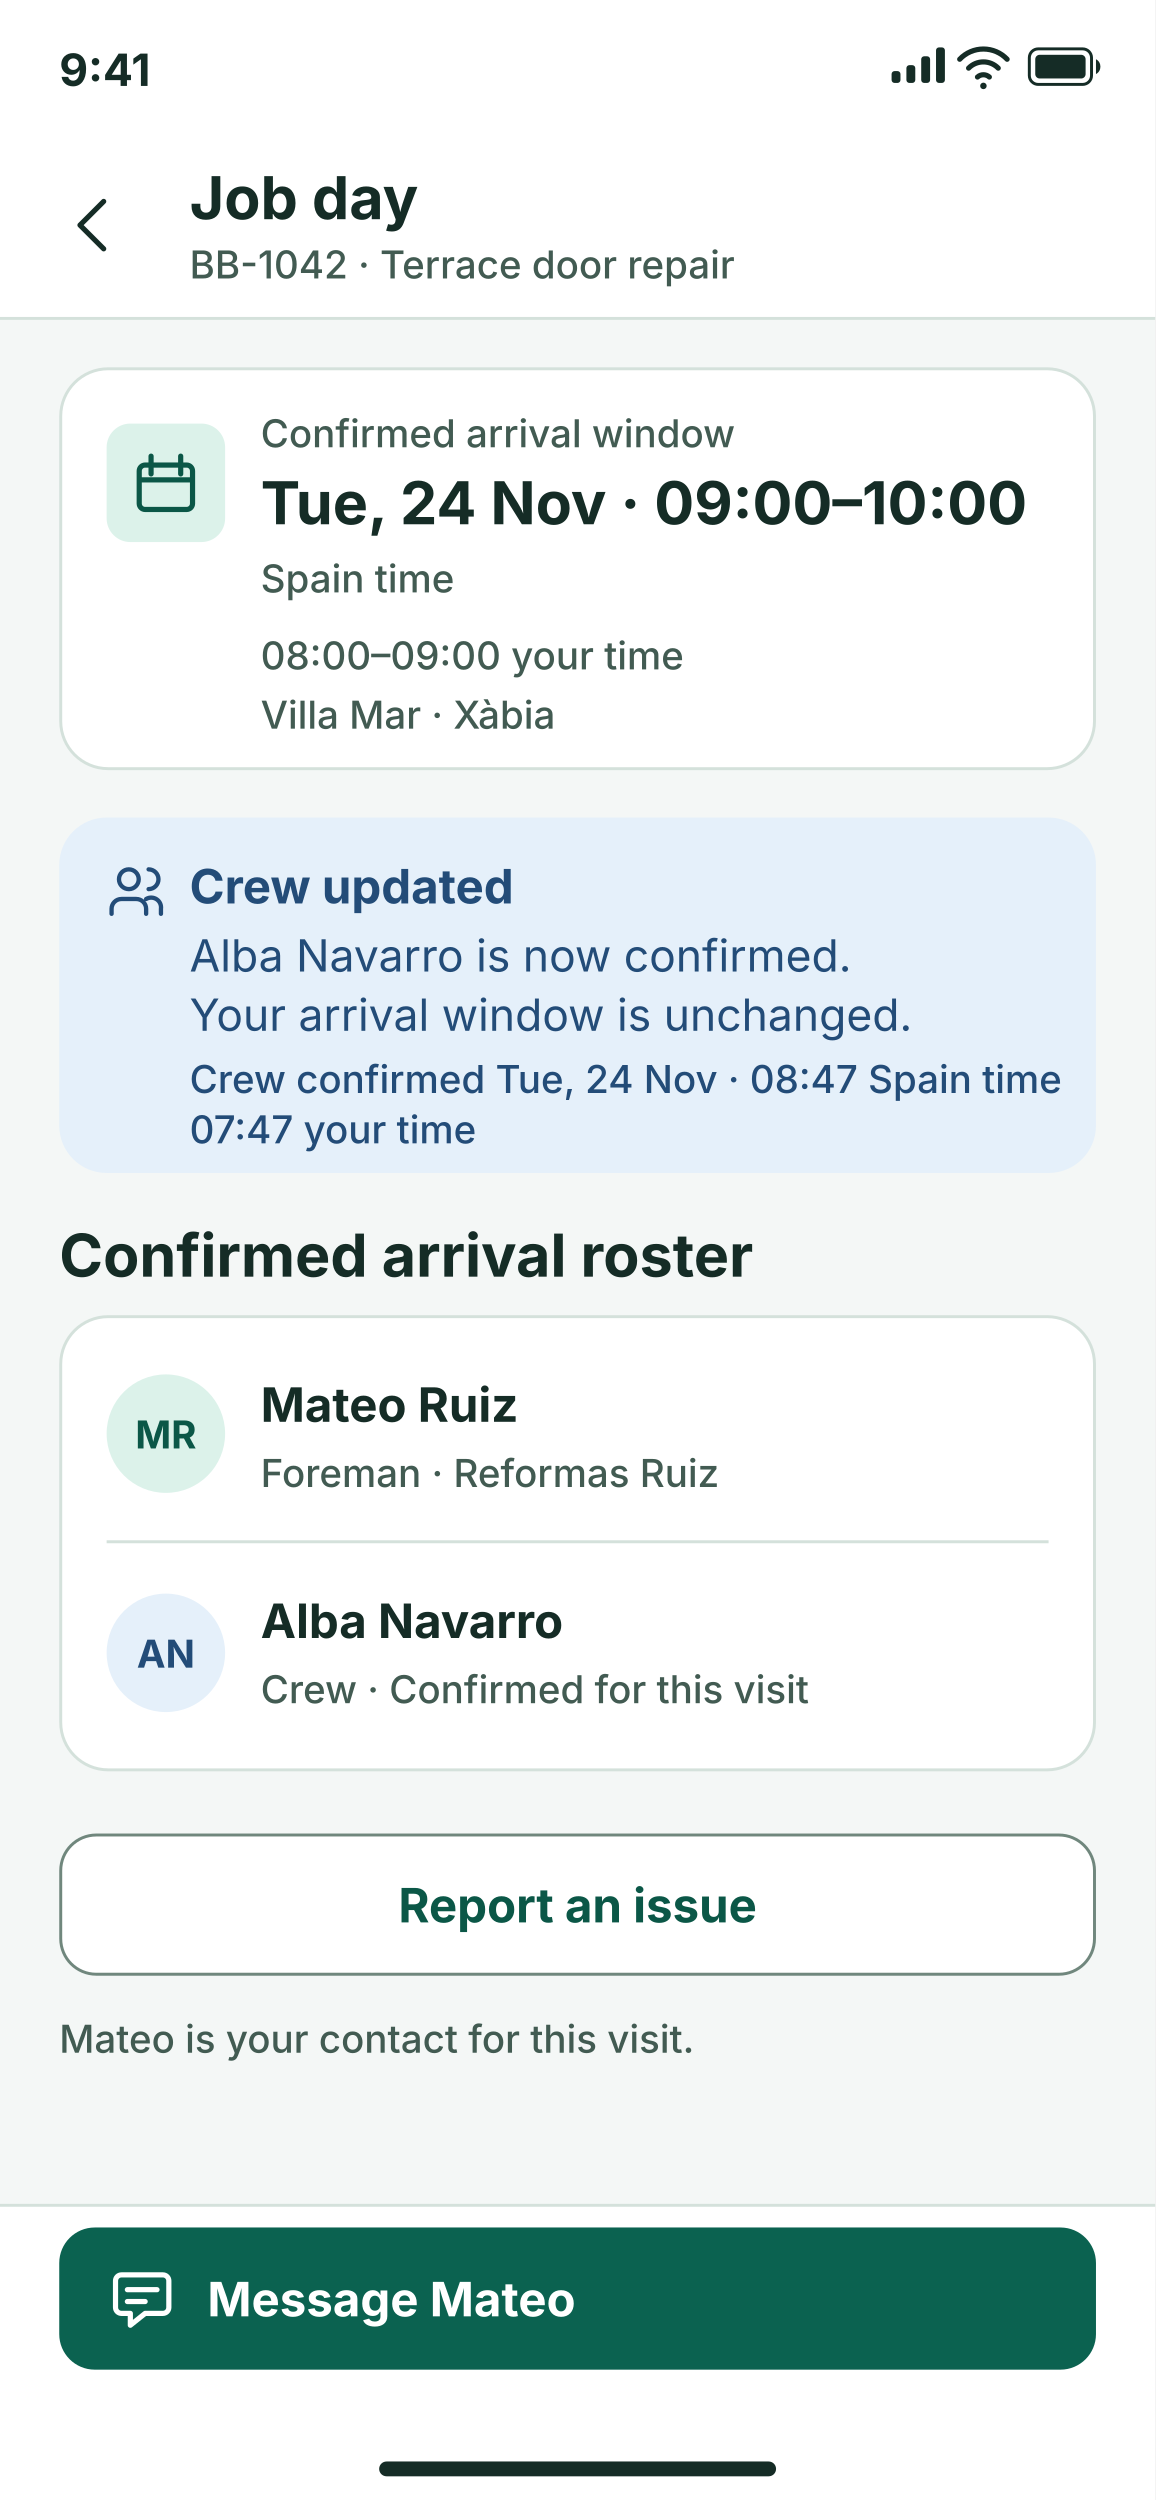
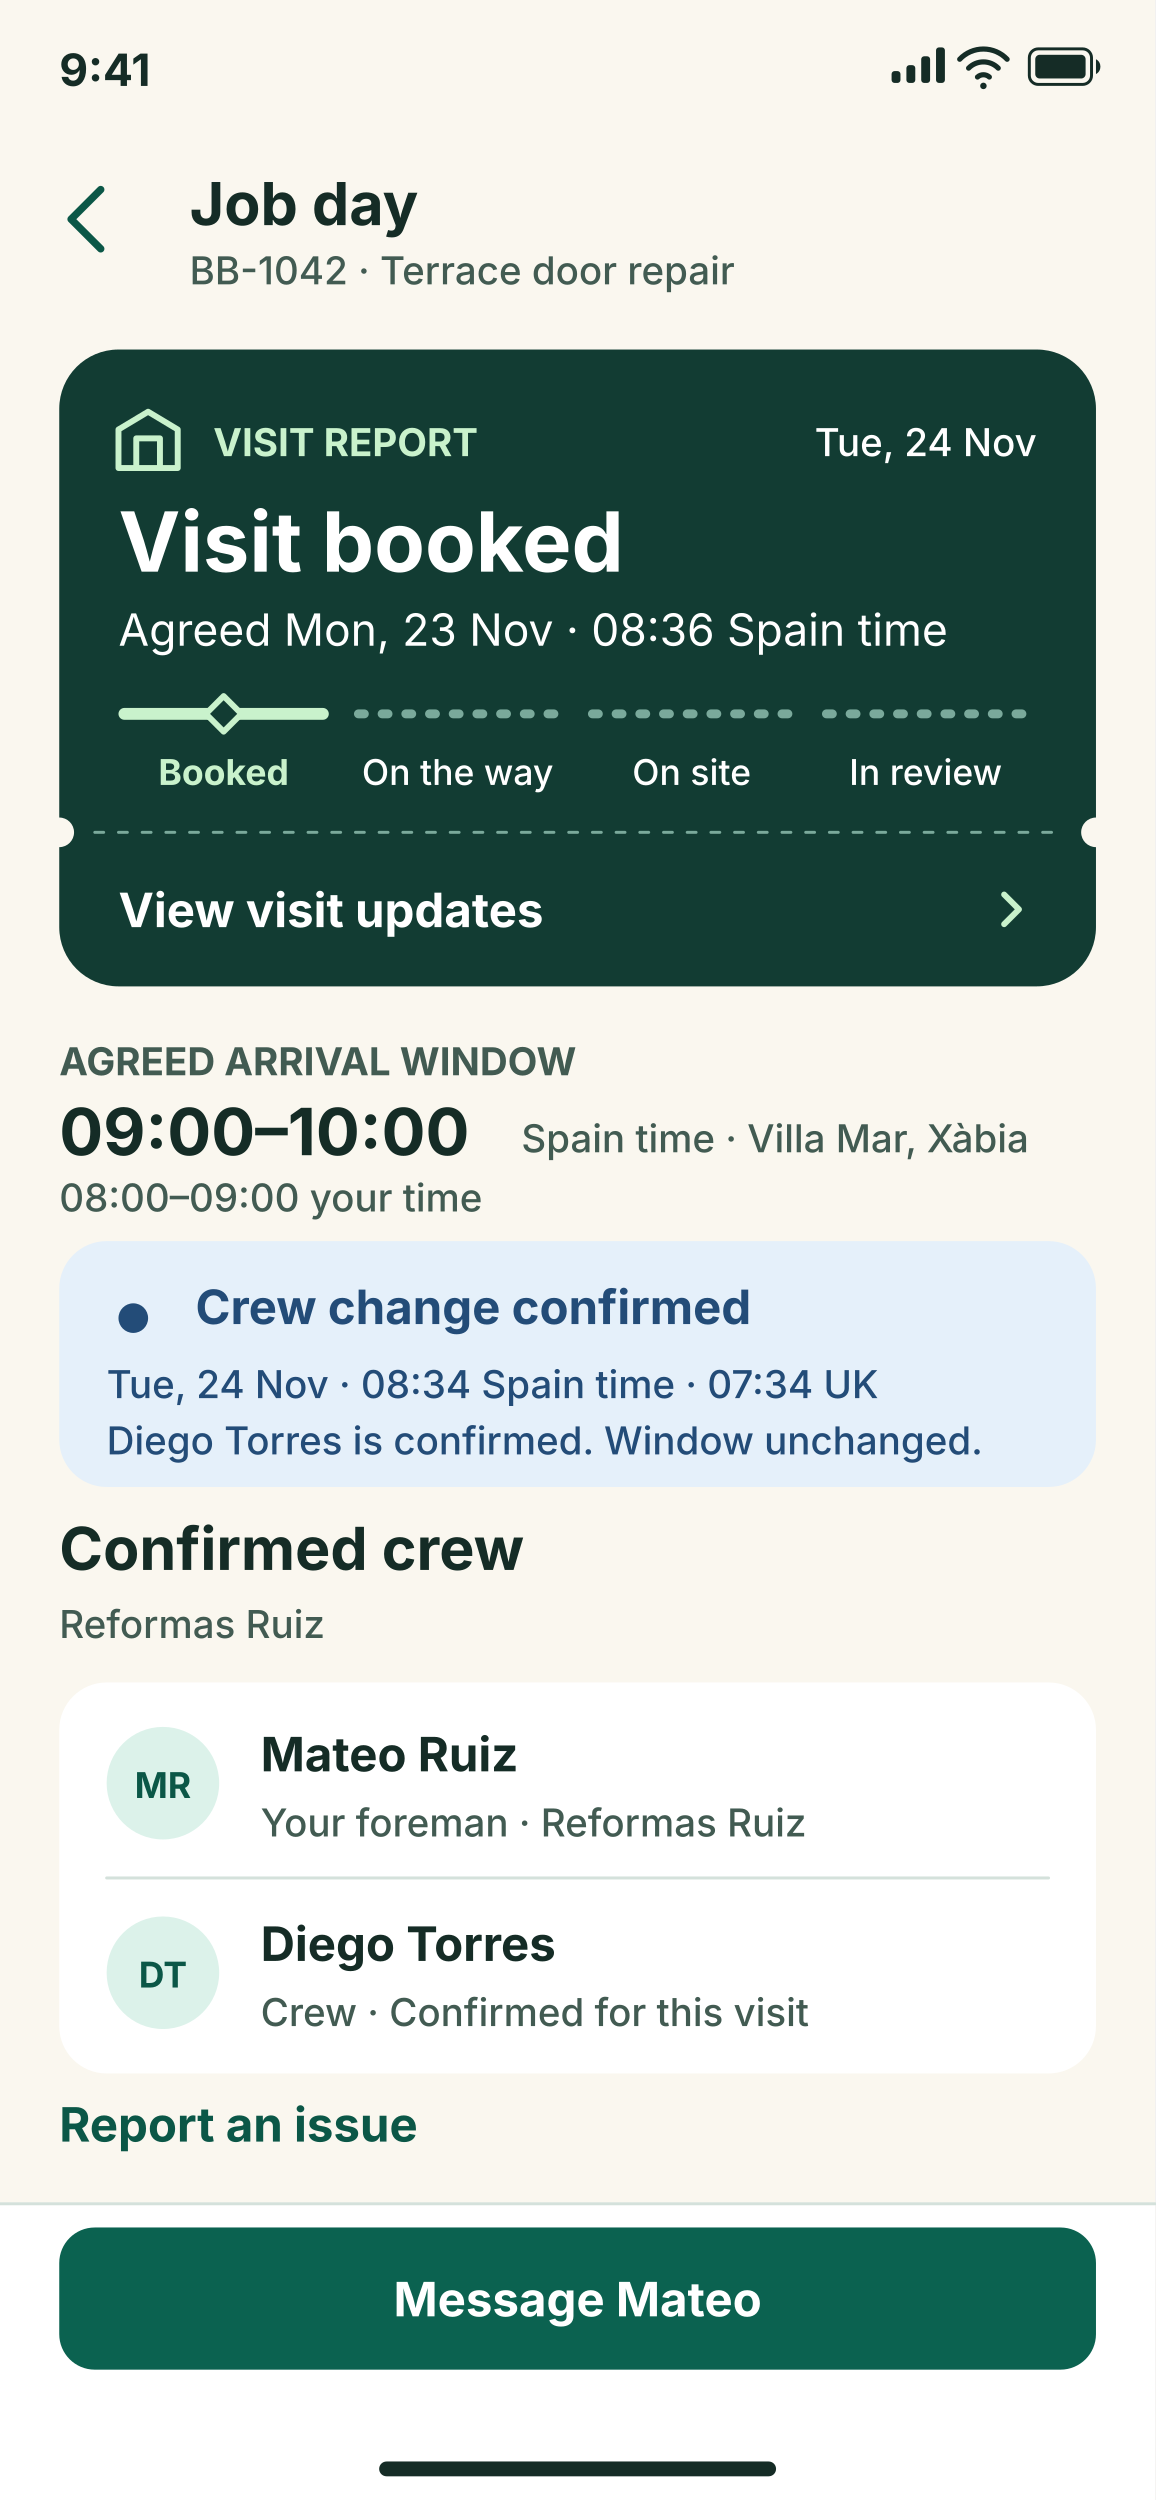
<svg xmlns="http://www.w3.org/2000/svg" width="390" height="844" viewBox="0 0 390 844" role="img" aria-labelledby="screen-title screen-desc" font-family="system-ui, -apple-system, BlinkMacSystemFont, 'Segoe UI', sans-serif">
-   <rect x="0" y="0" width="390" height="844" fill="#F4F7F6" />
-   <rect x="0" y="0" width="390" height="108" fill="#FFFFFF" />
+   <rect x="0" y="0" width="390" height="844" rx="0" fill="#FAF7EF" />
  <g id="status-bar" aria-hidden="true" fill="#152C26">
    <text x="20" y="29" font-size="15" font-weight="700">9:41</text>
    <rect x="301" y="24" width="3" height="4" rx="1" />
    <rect x="306" y="22" width="3" height="6" rx="1" />
    <rect x="311" y="19" width="3" height="9" rx="1" />
    <rect x="316" y="16" width="3" height="12" rx="1" />
    <path d="M324 20a11 11 0 0 1 16 0m-13 3a7 7 0 0 1 10 0m-7 3a3 3 0 0 1 4 0" fill="none" stroke="#152C26" stroke-width="1.75" stroke-linecap="round" />
    <circle cx="332" cy="29" r="1.1" />
    <rect x="347.5" y="16.5" width="21" height="12" rx="3" fill="none" stroke="#152C26" />
    <rect x="349.5" y="18.5" width="17" height="8" rx="1.5" />
    <path d="M370 20v5c2-1 2-4 0-5z" />
  </g>
  <g id="header">
-     <g aria-hidden="true" transform="translate(20 64)">
-       <path d="m15 4-8 8 8 8" fill="none" stroke="#152C26" stroke-width="1.75" stroke-linecap="round" stroke-linejoin="round" />
-     </g>
-     <text x="64" y="74" font-size="20" font-weight="650" fill="#152C26">Job day</text>
-     <text x="64" y="94" font-size="13" font-weight="450" fill="#425B52">BB-1042 · Terrace door repair</text>
-     <path d="M0 107.5h390" stroke="#D4E1DB" />
+     <path d="m34 64-10 10 10 10" fill="none" stroke="#0B5747" stroke-width="2.5" stroke-linecap="round" stroke-linejoin="round" />
+     <text x="64" y="76" font-size="20" font-weight="700" fill="#152C26">Job day</text>
+     <text x="64" y="96" font-size="13" font-weight="450" fill="#425B52">BB-1042 · Terrace door repair</text>
  </g>
  <g id="content">
-     <rect x="20.5" y="124.5" width="349" height="135" rx="16" fill="#FFFFFF" stroke="#D4E1DB" />
-     <rect x="36" y="143" width="40" height="40" rx="8" fill="#DCF2EA" />
-     <g aria-hidden="true" transform="translate(44 151)">
-       <path d="M5 6h14a2 2 0 0 1 2 2v11a2 2 0 0 1-2 2H5a2 2 0 0 1-2-2V8a2 2 0 0 1 2-2zm2-3v6m10-6v6M3 11h18" fill="none" stroke="#0B5747" stroke-width="1.75" stroke-linecap="round" stroke-linejoin="round" />
+     <g id="visit-ticket">
+       <rect x="20" y="118" width="350" height="215" rx="20" fill="#123C33" />
+       <path d="M40 145l10-6 10 6v13H40z M46 158v-10h8v10" fill="none" stroke="#C9F2CC" stroke-width="2" stroke-linecap="round" stroke-linejoin="round" />
+       <text x="72" y="154" font-size="13" font-weight="650" fill="#C9F2CC">VISIT REPORT</text>
+       <text x="350" y="154" font-size="13" font-weight="550" fill="#FFFFFF" text-anchor="end">Tue, 24 Nov</text>
+       <text x="40" y="193" font-size="28" font-weight="700" fill="#FFFFFF">Visit booked</text>
+       <text x="40" y="218" font-size="15" font-weight="400" fill="#FFFFFF">Agreed Mon, 23 Nov · 08:36 Spain time</text>
+       <path d="M42 241h67" fill="none" stroke="#C9F2CC" stroke-width="4" stroke-linecap="round" stroke-linejoin="round" />
+       <path d="m69.5 241 6-6 6 6-6 6z" fill="#123C33" stroke="#C9F2CC" stroke-width="2" stroke-linecap="round" stroke-linejoin="round" />
+       <text x="75.5" y="265" font-size="12" font-weight="700" fill="#C9F2CC" text-anchor="middle">Booked</text>
+       <path d="M121 241h67" fill="none" stroke="#7AA99B" stroke-width="3" stroke-linecap="round" stroke-linejoin="round" stroke-dasharray="2 6" />
+       <text x="154.5" y="265" font-size="12" font-weight="450" fill="#FFFFFF" text-anchor="middle">On the way</text>
+       <path d="M200 241h67" fill="none" stroke="#7AA99B" stroke-width="3" stroke-linecap="round" stroke-linejoin="round" stroke-dasharray="2 6" />
+       <text x="233.5" y="265" font-size="12" font-weight="450" fill="#FFFFFF" text-anchor="middle">On site</text>
+       <path d="M279 241h67" fill="none" stroke="#7AA99B" stroke-width="3" stroke-linecap="round" stroke-linejoin="round" stroke-dasharray="2 6" />
+       <text x="312.5" y="265" font-size="12" font-weight="450" fill="#FFFFFF" text-anchor="middle">In review</text>
+       <path d="M32 281h326" fill="none" stroke="#7AA99B" stroke-width="1" stroke-linecap="round" stroke-linejoin="round" stroke-dasharray="3 5" />
+       <circle cx="20" cy="281" r="5" fill="#FAF7EF" />
+       <circle cx="370" cy="281" r="5" fill="#FAF7EF" />
+       <text x="40" y="313" font-size="16" font-weight="650" fill="#FFFFFF">View visit updates</text>
+       <path d="m339 302 5 5-5 5" fill="none" stroke="#C9F2CC" stroke-width="2" stroke-linecap="round" stroke-linejoin="round" />
    </g>
-     <text x="88" y="151" font-size="13" font-weight="450" fill="#425B52">Confirmed arrival window</text>
-     <text x="88" y="177" font-size="20" font-weight="650" fill="#152C26">Tue, 24 Nov · 09:00–10:00</text>
-     <text x="88" y="200" font-size="13" font-weight="450" fill="#425B52">Spain time</text>
-     <text x="88" y="226" font-size="13" font-weight="450" fill="#425B52">08:00–09:00 your time</text>
-     <text x="88" y="246" font-size="13" font-weight="450" fill="#425B52">Villa Mar · Xàbia</text>
-     <rect x="20" y="276" width="350" height="120" rx="16" fill="#E5F0FA" />
-     <g aria-hidden="true" transform="translate(36 291) scale(0.8333333)">
-       <path d="M16 21v-2a4 4 0 0 0-4-4H6a4 4 0 0 0-4 4v2m14-6a4 4 0 0 1 6 4v2M13 7a4 4 0 1 1-8 0 4 4 0 0 1 8 0zm4-4a4 4 0 0 1 0 8" fill="none" stroke="#234C78" stroke-width="1.75" stroke-linecap="round" stroke-linejoin="round" />
+     <text x="20" y="363" font-size="13" font-weight="650" fill="#425B52">AGREED ARRIVAL WINDOW</text>
+     <text x="20" y="390" font-size="22" font-weight="700" fill="#152C26">09:00–10:00</text>
+     <text x="176" y="389" font-size="13" font-weight="450" fill="#425B52">Spain time · Villa Mar, Xàbia</text>
+     <text x="20" y="409" font-size="13" font-weight="450" fill="#425B52">08:00–09:00 your time</text>
+     <g id="visit-notice">
+       <rect x="20" y="419" width="350" height="83" rx="16" fill="#E5F0FA" />
+       <circle cx="45" cy="445" r="5" fill="#234C78" />
+       <text x="66" y="447" font-size="16" font-weight="650" fill="#234C78">Crew change confirmed</text>
+       <text x="36" y="472" font-size="13" font-weight="450" fill="#234C78">Tue, 24 Nov · 08:34 Spain time · 07:34 UK</text>
+       <text x="36" y="491" font-size="13" font-weight="450" fill="#234C78">Diego Torres is confirmed. Window unchanged.</text>
    </g>
-     <text x="64" y="305" font-size="16" font-weight="650" fill="#234C78">Crew updated</text>
-     <text x="64" y="328" font-size="15" font-weight="400" fill="#234C78">Alba Navarro is now confirmed.</text>
-     <text x="64" y="348" font-size="15" font-weight="400" fill="#234C78">Your arrival window is unchanged.</text>
-     <text x="64" y="369" font-size="13" font-weight="450" fill="#234C78">Crew confirmed Tue, 24 Nov · 08:47 Spain time</text>
-     <text x="64" y="386" font-size="13" font-weight="450" fill="#234C78">07:47 your time</text>
-     <text x="20" y="431" font-size="20" font-weight="650" fill="#152C26">Confirmed arrival roster</text>
-     <rect x="20.5" y="444.5" width="349" height="153" rx="16" fill="#FFFFFF" stroke="#D4E1DB" />
-     <circle cx="56" cy="484" r="20" fill="#DCF2EA" />
-     <text x="56" y="489" font-size="13" font-weight="650" fill="#0B5747" text-anchor="middle">MR</text>
-     <text x="88" y="480" font-size="16" font-weight="650" fill="#152C26">Mateo Ruiz</text>
-     <text x="88" y="502" font-size="13" font-weight="450" fill="#425B52">Foreman · Reformas Ruiz</text>
-     <path d="M36 520.5h318" stroke="#D4E1DB" />
-     <circle cx="56" cy="558" r="20" fill="#E5F0FA" />
-     <text x="56" y="563" font-size="13" font-weight="650" fill="#234C78" text-anchor="middle">AN</text>
-     <text x="88" y="553" font-size="16" font-weight="650" fill="#152C26">Alba Navarro</text>
-     <text x="88" y="575" font-size="13" font-weight="450" fill="#425B52">Crew · Confirmed for this visit</text>
-     <rect x="20.5" y="619.5" width="349" height="47" rx="12" fill="#FFFFFF" stroke="#70877D" />
-     <text x="195" y="649" font-size="16" font-weight="650" fill="#0B5747" text-anchor="middle">Report an issue</text>
-     <text x="20" y="693" font-size="13" font-weight="450" fill="#425B52">Mateo is your contact for this visit.</text>
+     <text x="20" y="530" font-size="20" font-weight="650" fill="#152C26">Confirmed crew</text>
+     <text x="20" y="553" font-size="13" font-weight="450" fill="#425B52">Reformas Ruiz</text>
+     <rect x="20" y="568" width="350" height="132" rx="16" fill="#FFFFFF" />
+     <circle cx="55" cy="602" r="19" fill="#DCF2EA" />
+     <text x="55" y="607" font-size="12" font-weight="700" fill="#0B5747" text-anchor="middle">MR</text>
+     <text x="88" y="598" font-size="16" font-weight="650" fill="#152C26">Mateo Ruiz</text>
+     <text x="88" y="620" font-size="13" font-weight="450" fill="#425B52">Your foreman · Reformas Ruiz</text>
+     <path d="M36 634h318" fill="none" stroke="#D4E1DB" stroke-width="1" stroke-linecap="round" stroke-linejoin="round" />
+     <circle cx="55" cy="666" r="19" fill="#DCF2EA" />
+     <text x="55" y="671" font-size="12" font-weight="700" fill="#0B5747" text-anchor="middle">DT</text>
+     <text x="88" y="662" font-size="16" font-weight="650" fill="#152C26">Diego Torres</text>
+     <text x="88" y="684" font-size="13" font-weight="450" fill="#425B52">Crew · Confirmed for this visit</text>
+     <text x="20" y="723" font-size="16" font-weight="650" fill="#0B5747">Report an issue</text>
  </g>
  <g id="action-bar">
-     <rect x="0" y="744" width="390" height="100" fill="#FFFFFF" />
-     <path d="M0 744.5h390" stroke="#D4E1DB" />
+     <rect x="0" y="744" width="390" height="100" rx="0" fill="#FFFFFF" />
+     <path d="M0 744h390" fill="none" stroke="#D4E1DB" stroke-width="1" stroke-linecap="round" stroke-linejoin="round" />
    <rect x="20" y="752" width="350" height="48" rx="12" fill="#0B6250" />
-     <g aria-hidden="true" transform="translate(36 764)">
-       <path d="M5 4h14a2 2 0 0 1 2 2v9a2 2 0 0 1-2 2h-6l-5 4v-4H5a2 2 0 0 1-2-2V6a2 2 0 0 1 2-2zm2 5h10M7 13h6" fill="none" stroke="#FFFFFF" stroke-width="1.75" stroke-linecap="round" stroke-linejoin="round" />
-     </g>
-     <text x="70" y="782" font-size="16" font-weight="650" fill="#FFFFFF">Message Mateo</text>
+     <text x="195" y="782" font-size="16" font-weight="650" fill="#FFFFFF" text-anchor="middle">Message Mateo</text>
  </g>
  <rect id="home-indicator" x="128" y="831" width="134" height="5" rx="2.5" fill="#152C26" aria-hidden="true" />
</svg>
